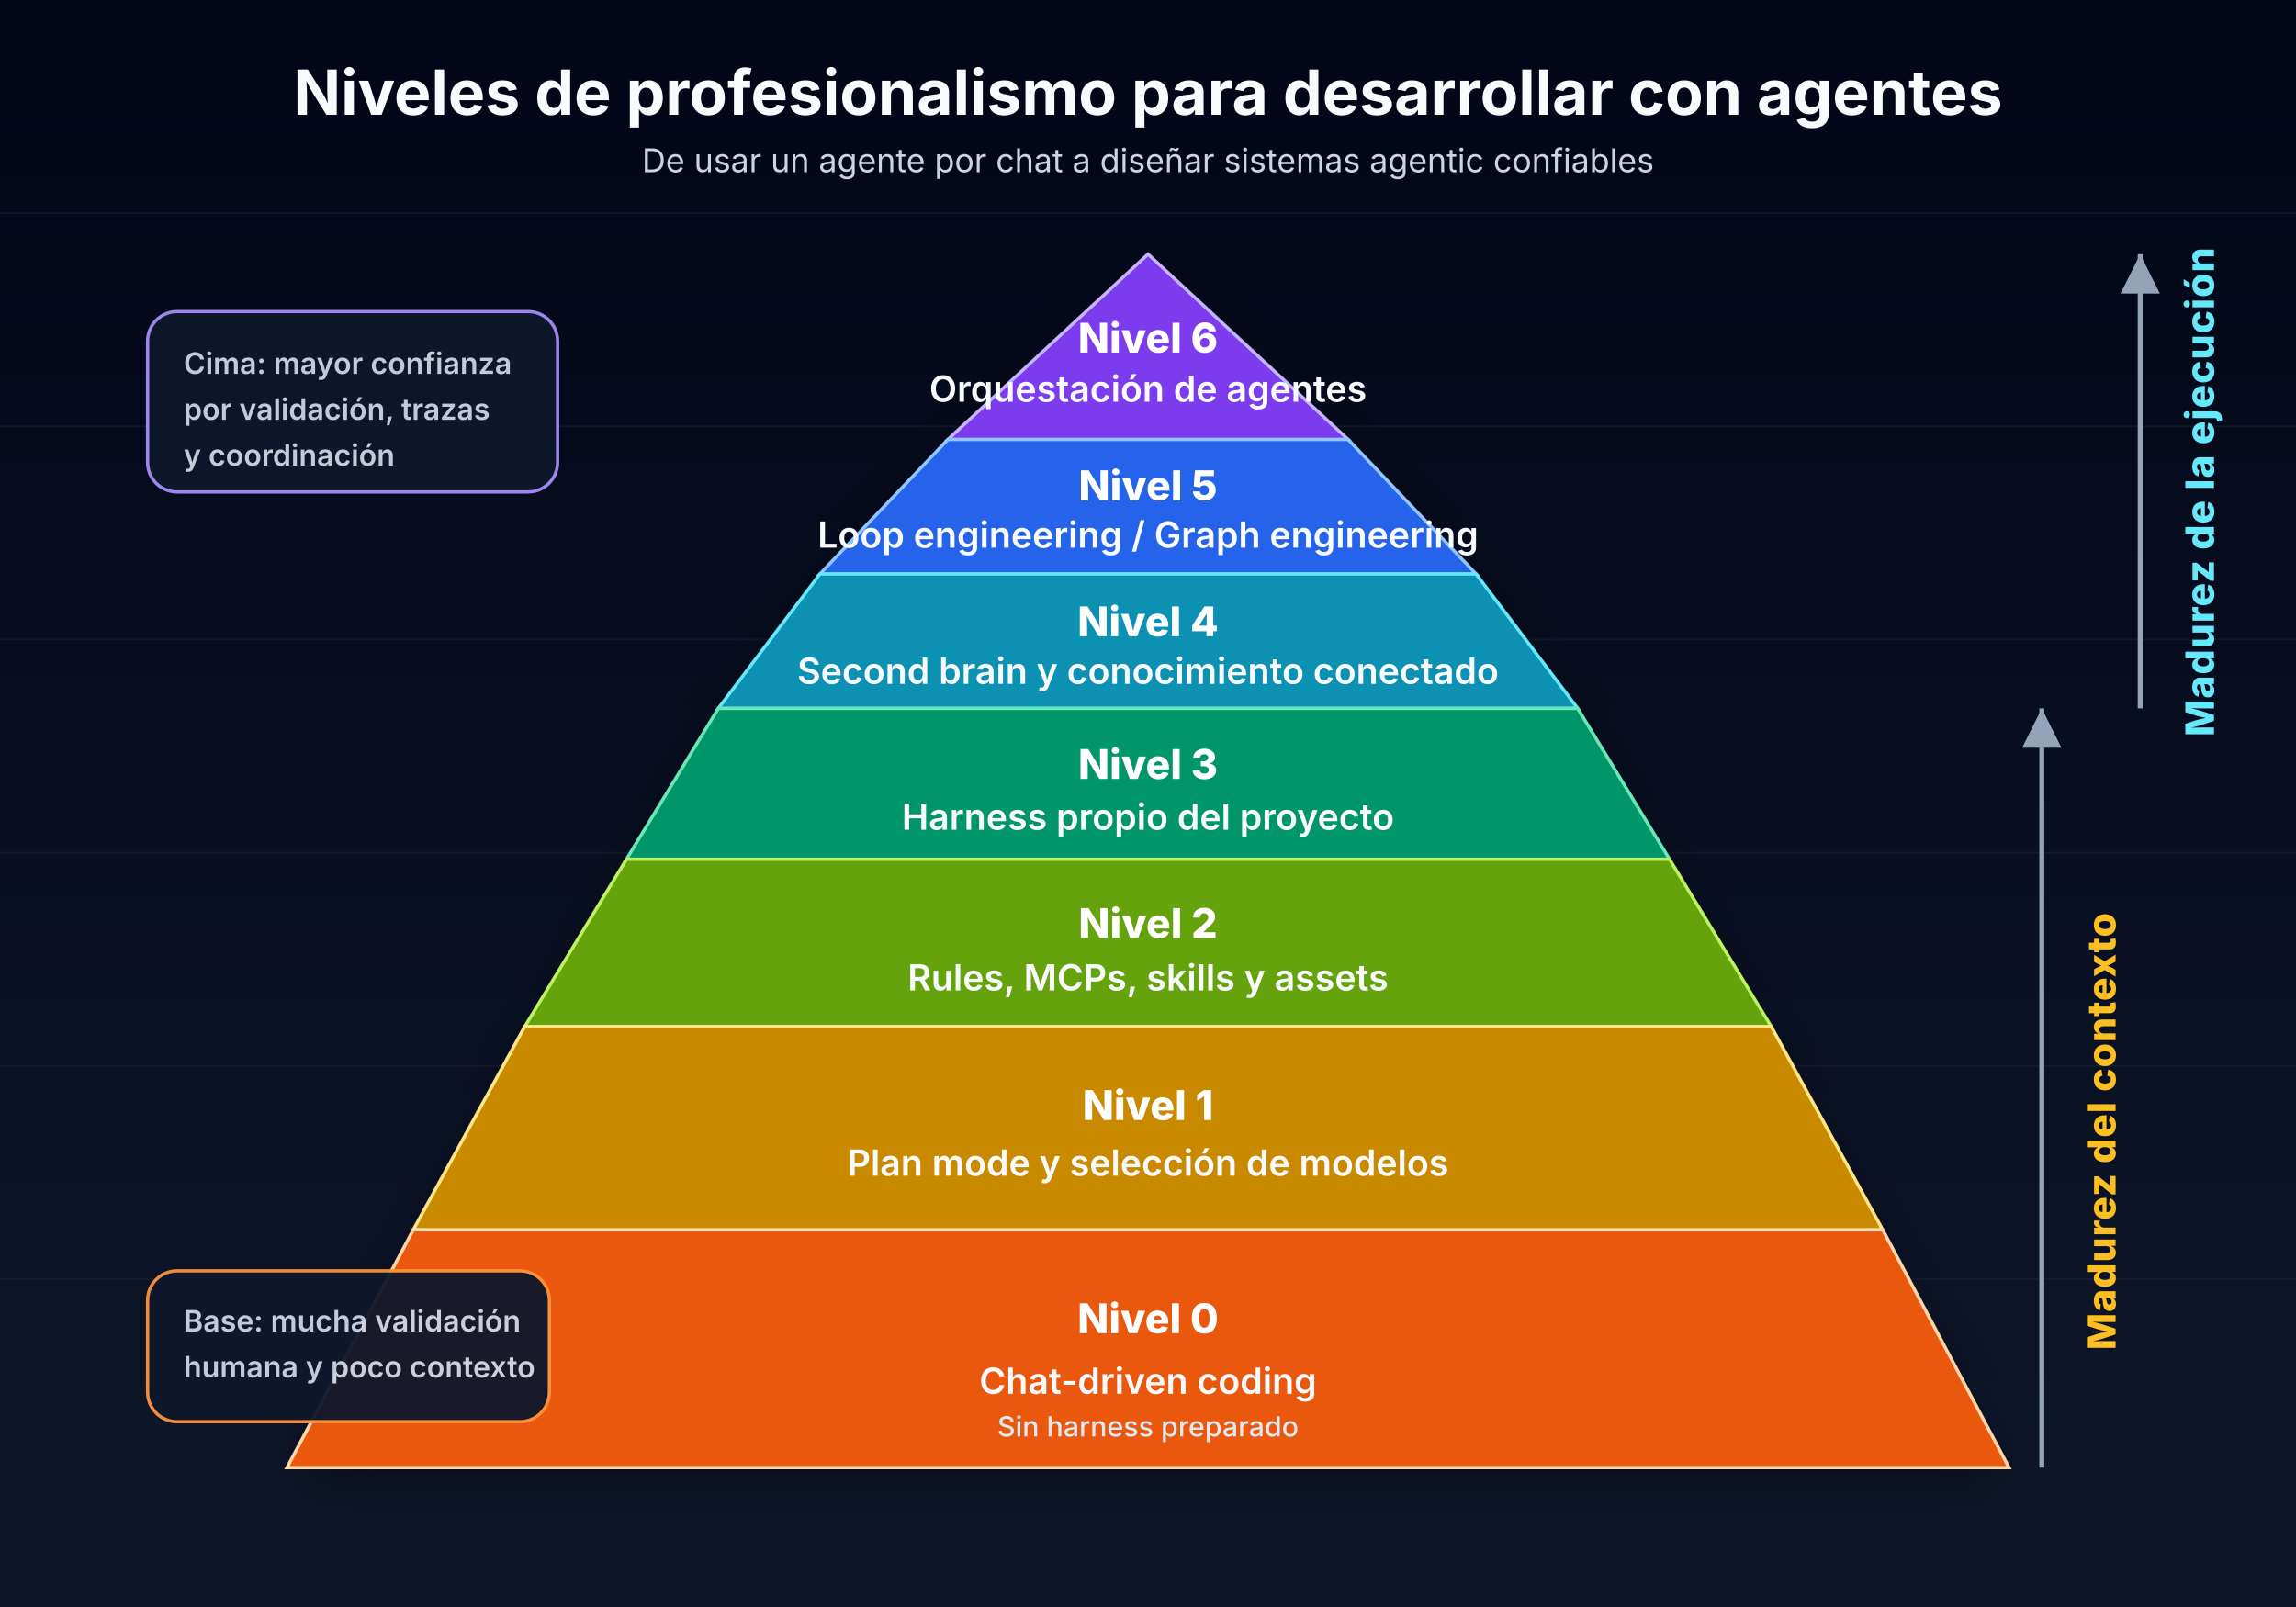
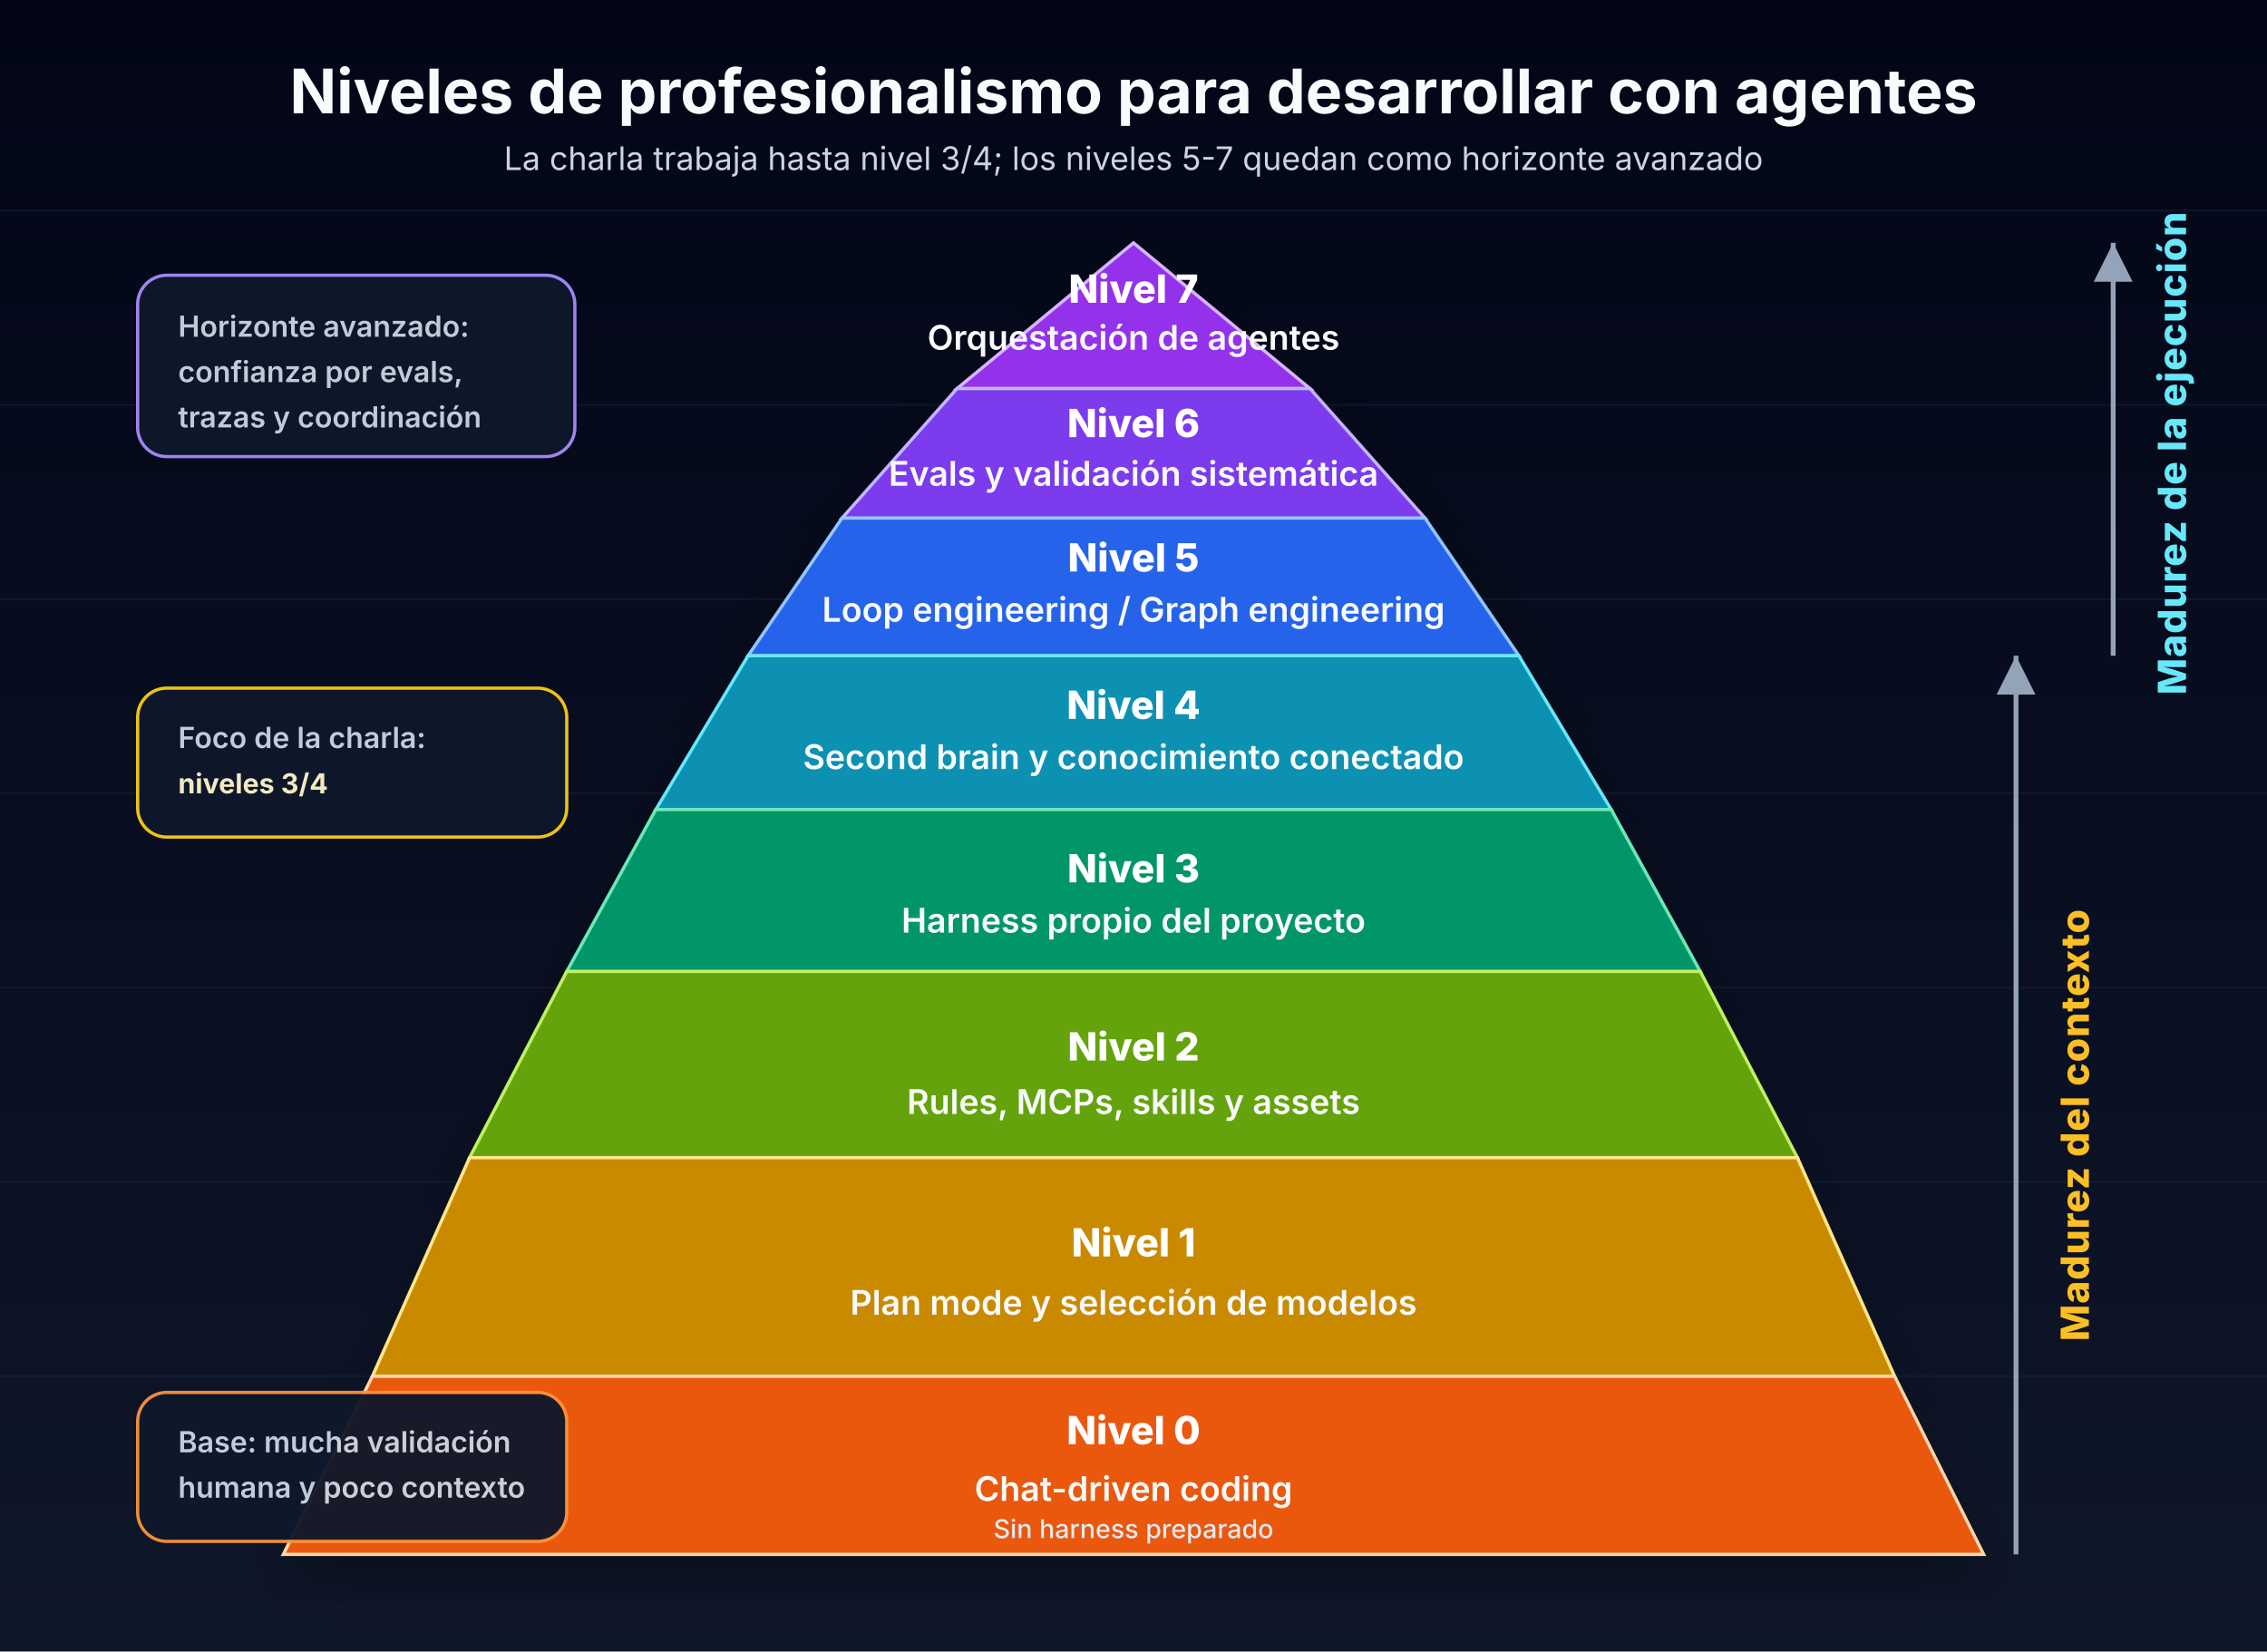
- <svg xmlns="http://www.w3.org/2000/svg" width="1400" height="980" viewBox="0 0 1400 980" role="img" aria-labelledby="title desc">
+ <svg xmlns="http://www.w3.org/2000/svg" width="1400" height="1020" viewBox="0 0 1400 1020" role="img" aria-labelledby="title desc">
  <defs>
    <linearGradient id="bg" x1="0" y1="0" x2="0" y2="1">
      <stop offset="0" stop-color="#020617" />
      <stop offset="1" stop-color="#0f172a" />
    </linearGradient>
    <filter id="shadow" x="-20%" y="-20%" width="140%" height="140%">
      <feDropShadow dx="0" dy="14" stdDeviation="18" flood-color="#000000" flood-opacity="0.35" />
    </filter>
    <marker id="arrow" markerWidth="12" markerHeight="12" refX="10" refY="6" orient="auto">
      <path d="M2,2 L10,6 L2,10 Z" fill="#94a3b8" />
    </marker>
    <style>
-       .title{font:700 38px Inter,Arial,sans-serif;fill:#f8fafc}.subtitle{font:400 20px Inter,Arial,sans-serif;fill:#cbd5e1}.lvl{font:800 25px Inter,Arial,sans-serif;fill:#fff}.txt{font:600 22px Inter,Arial,sans-serif;fill:#f8fafc}.small{font:500 17px Inter,Arial,sans-serif;fill:#e2e8f0}.side{font:800 24px Inter,Arial,sans-serif;letter-spacing:.5px}.note{font:600 18px Inter,Arial,sans-serif;fill:#cbd5e1}.arrow{stroke:#94a3b8;stroke-width:3;fill:none;marker-end:url(#arrow)}
+       .title{font:700 38px Inter,Arial,sans-serif;fill:#f8fafc}.subtitle{font:400 20px Inter,Arial,sans-serif;fill:#cbd5e1}.lvl{font:800 24px Inter,Arial,sans-serif;fill:#fff}.txt{font:600 21px Inter,Arial,sans-serif;fill:#f8fafc}.small{font:500 16px Inter,Arial,sans-serif;fill:#e2e8f0}.side{font:800 24px Inter,Arial,sans-serif;letter-spacing:.5px}.note{font:600 18px Inter,Arial,sans-serif;fill:#cbd5e1}.arrow{stroke:#94a3b8;stroke-width:3;fill:none;marker-end:url(#arrow)}.scope{font:700 17px Inter,Arial,sans-serif;fill:#fef3c7}
    </style>
  </defs>
-   <rect width="1400" height="980" fill="url(#bg)" />
-   <path d="M0 130 H1400 M0 260 H1400 M0 390 H1400 M0 520 H1400 M0 650 H1400 M0 780 H1400" stroke="#1e293b" stroke-width="1" opacity="0.45" />
+   <rect width="1400" height="1020" fill="url(#bg)" />
+   <path d="M0 130 H1400 M0 250 H1400 M0 370 H1400 M0 490 H1400 M0 610 H1400 M0 730 H1400 M0 850 H1400" stroke="#1e293b" stroke-width="1" opacity="0.45" />
  <text x="700" y="70" text-anchor="middle" class="title">Niveles de profesionalismo para desarrollar con agentes</text>
-   <text x="700" y="105" text-anchor="middle" class="subtitle">De usar un agente por chat a diseñar sistemas agentic confiables</text>
+   <text x="700" y="105" text-anchor="middle" class="subtitle">La charla trabaja hasta nivel 3/4; los niveles 5-7 quedan como horizonte avanzado</text>
  <g filter="url(#shadow)">
-     <polygon points="700,155 578,268 822,268" fill="#7c3aed" stroke="#c4b5fd" stroke-width="2" />
-     <polygon points="578,268 500,350 900,350 822,268" fill="#2563eb" stroke="#93c5fd" stroke-width="2" />
-     <polygon points="500,350 438,432 962,432 900,350" fill="#0891b2" stroke="#67e8f9" stroke-width="2" />
-     <polygon points="438,432 382,524 1018,524 962,432" fill="#059669" stroke="#6ee7b7" stroke-width="2" />
-     <polygon points="382,524 320,626 1080,626 1018,524" fill="#65a30d" stroke="#bef264" stroke-width="2" />
-     <polygon points="320,626 252,750 1148,750 1080,626" fill="#ca8a04" stroke="#fde68a" stroke-width="2" />
-     <polygon points="252,750 175,895 1225,895 1148,750" fill="#ea580c" stroke="#fed7aa" stroke-width="2" />
+     <polygon points="700,150 591,240 809,240" fill="#9333ea" stroke="#d8b4fe" stroke-width="2" />
+     <polygon points="591,240 520,320 880,320 809,240" fill="#7c3aed" stroke="#c4b5fd" stroke-width="2" />
+     <polygon points="520,320 462,405 938,405 880,320" fill="#2563eb" stroke="#93c5fd" stroke-width="2" />
+     <polygon points="462,405 405,500 995,500 938,405" fill="#0891b2" stroke="#67e8f9" stroke-width="2" />
+     <polygon points="405,500 350,600 1050,600 995,500" fill="#059669" stroke="#6ee7b7" stroke-width="2" />
+     <polygon points="350,600 290,715 1110,715 1050,600" fill="#65a30d" stroke="#bef264" stroke-width="2" />
+     <polygon points="290,715 230,850 1170,850 1110,715" fill="#ca8a04" stroke="#fde68a" stroke-width="2" />
+     <polygon points="230,850 175,960 1225,960 1170,850" fill="#ea580c" stroke="#fed7aa" stroke-width="2" />
  </g>
-   <text x="700" y="215" text-anchor="middle" class="lvl">Nivel 6</text>
-   <text x="700" y="245" text-anchor="middle" class="txt">Orquestación de agentes</text>
-   <text x="700" y="305" text-anchor="middle" class="lvl">Nivel 5</text>
-   <text x="700" y="334" text-anchor="middle" class="txt">Loop engineering / Graph engineering</text>
-   <text x="700" y="388" text-anchor="middle" class="lvl">Nivel 4</text>
-   <text x="700" y="417" text-anchor="middle" class="txt">Second brain y conocimiento conectado</text>
-   <text x="700" y="475" text-anchor="middle" class="lvl">Nivel 3</text>
-   <text x="700" y="506" text-anchor="middle" class="txt">Harness propio del proyecto</text>
-   <text x="700" y="572" text-anchor="middle" class="lvl">Nivel 2</text>
-   <text x="700" y="604" text-anchor="middle" class="txt">Rules, MCPs, skills y assets</text>
-   <text x="700" y="683" text-anchor="middle" class="lvl">Nivel 1</text>
-   <text x="700" y="717" text-anchor="middle" class="txt">Plan mode y selección de modelos</text>
-   <text x="700" y="813" text-anchor="middle" class="lvl">Nivel 0</text>
-   <text x="700" y="850" text-anchor="middle" class="txt">Chat-driven coding</text>
-   <text x="700" y="876" text-anchor="middle" class="small">Sin harness preparado</text>
-   <path d="M1245 895 V432" class="arrow" />
-   <text x="1290" y="690" transform="rotate(-90 1290 690)" text-anchor="middle" class="side" fill="#fbbf24">Madurez del contexto</text>
-   <path d="M1305 432 V155" class="arrow" />
-   <text x="1350" y="300" transform="rotate(-90 1350 300)" text-anchor="middle" class="side" fill="#67e8f9">Madurez de la ejecución</text>
+   <text x="700" y="187" text-anchor="middle" class="lvl">Nivel 7</text>
+   <text x="700" y="216" text-anchor="middle" class="txt">Orquestación de agentes</text>
+   <text x="700" y="270" text-anchor="middle" class="lvl">Nivel 6</text>
+   <text x="700" y="300" text-anchor="middle" class="txt">Evals y validación sistemática</text>
+   <text x="700" y="353" text-anchor="middle" class="lvl">Nivel 5</text>
+   <text x="700" y="384" text-anchor="middle" class="txt">Loop engineering / Graph engineering</text>
+   <text x="700" y="444" text-anchor="middle" class="lvl">Nivel 4</text>
+   <text x="700" y="475" text-anchor="middle" class="txt">Second brain y conocimiento conectado</text>
+   <text x="700" y="545" text-anchor="middle" class="lvl">Nivel 3</text>
+   <text x="700" y="576" text-anchor="middle" class="txt">Harness propio del proyecto</text>
+   <text x="700" y="655" text-anchor="middle" class="lvl">Nivel 2</text>
+   <text x="700" y="688" text-anchor="middle" class="txt">Rules, MCPs, skills y assets</text>
+   <text x="700" y="776" text-anchor="middle" class="lvl">Nivel 1</text>
+   <text x="700" y="812" text-anchor="middle" class="txt">Plan mode y selección de modelos</text>
+   <text x="700" y="892" text-anchor="middle" class="lvl">Nivel 0</text>
+   <text x="700" y="927" text-anchor="middle" class="txt">Chat-driven coding</text>
+   <text x="700" y="950" text-anchor="middle" class="small">Sin harness preparado</text>
+   <path d="M1245 960 V405" class="arrow" />
+   <text x="1290" y="695" transform="rotate(-90 1290 695)" text-anchor="middle" class="side" fill="#fbbf24">Madurez del contexto</text>
+   <path d="M1305 405 V150" class="arrow" />
+   <text x="1350" y="280" transform="rotate(-90 1350 280)" text-anchor="middle" class="side" fill="#67e8f9">Madurez de la ejecución</text>
  <g opacity="0.95">
-     <rect x="90" y="775" width="245" height="92" rx="18" fill="#0f172a" stroke="#fb923c" stroke-width="2" />
-     <text x="112" y="812" class="note">Base: mucha validación</text>
-     <text x="112" y="840" class="note">humana y poco contexto</text>
-     <rect x="90" y="190" width="250" height="110" rx="18" fill="#0f172a" stroke="#a78bfa" stroke-width="2" />
-     <text x="112" y="228" class="note">Cima: mayor confianza</text>
-     <text x="112" y="256" class="note">por validación, trazas</text>
-     <text x="112" y="284" class="note">y coordinación</text>
+     <rect x="85" y="860" width="265" height="92" rx="18" fill="#0f172a" stroke="#fb923c" stroke-width="2" />
+     <text x="110" y="897" class="note">Base: mucha validación</text>
+     <text x="110" y="925" class="note">humana y poco contexto</text>
+     <rect x="85" y="425" width="265" height="92" rx="18" fill="#0f172a" stroke="#facc15" stroke-width="2" />
+     <text x="110" y="462" class="note">Foco de la charla:</text>
+     <text x="110" y="490" class="scope">niveles 3/4</text>
+     <rect x="85" y="170" width="270" height="112" rx="18" fill="#0f172a" stroke="#a78bfa" stroke-width="2" />
+     <text x="110" y="208" class="note">Horizonte avanzado:</text>
+     <text x="110" y="236" class="note">confianza por evals,</text>
+     <text x="110" y="264" class="note">trazas y coordinación</text>
  </g>
</svg>
